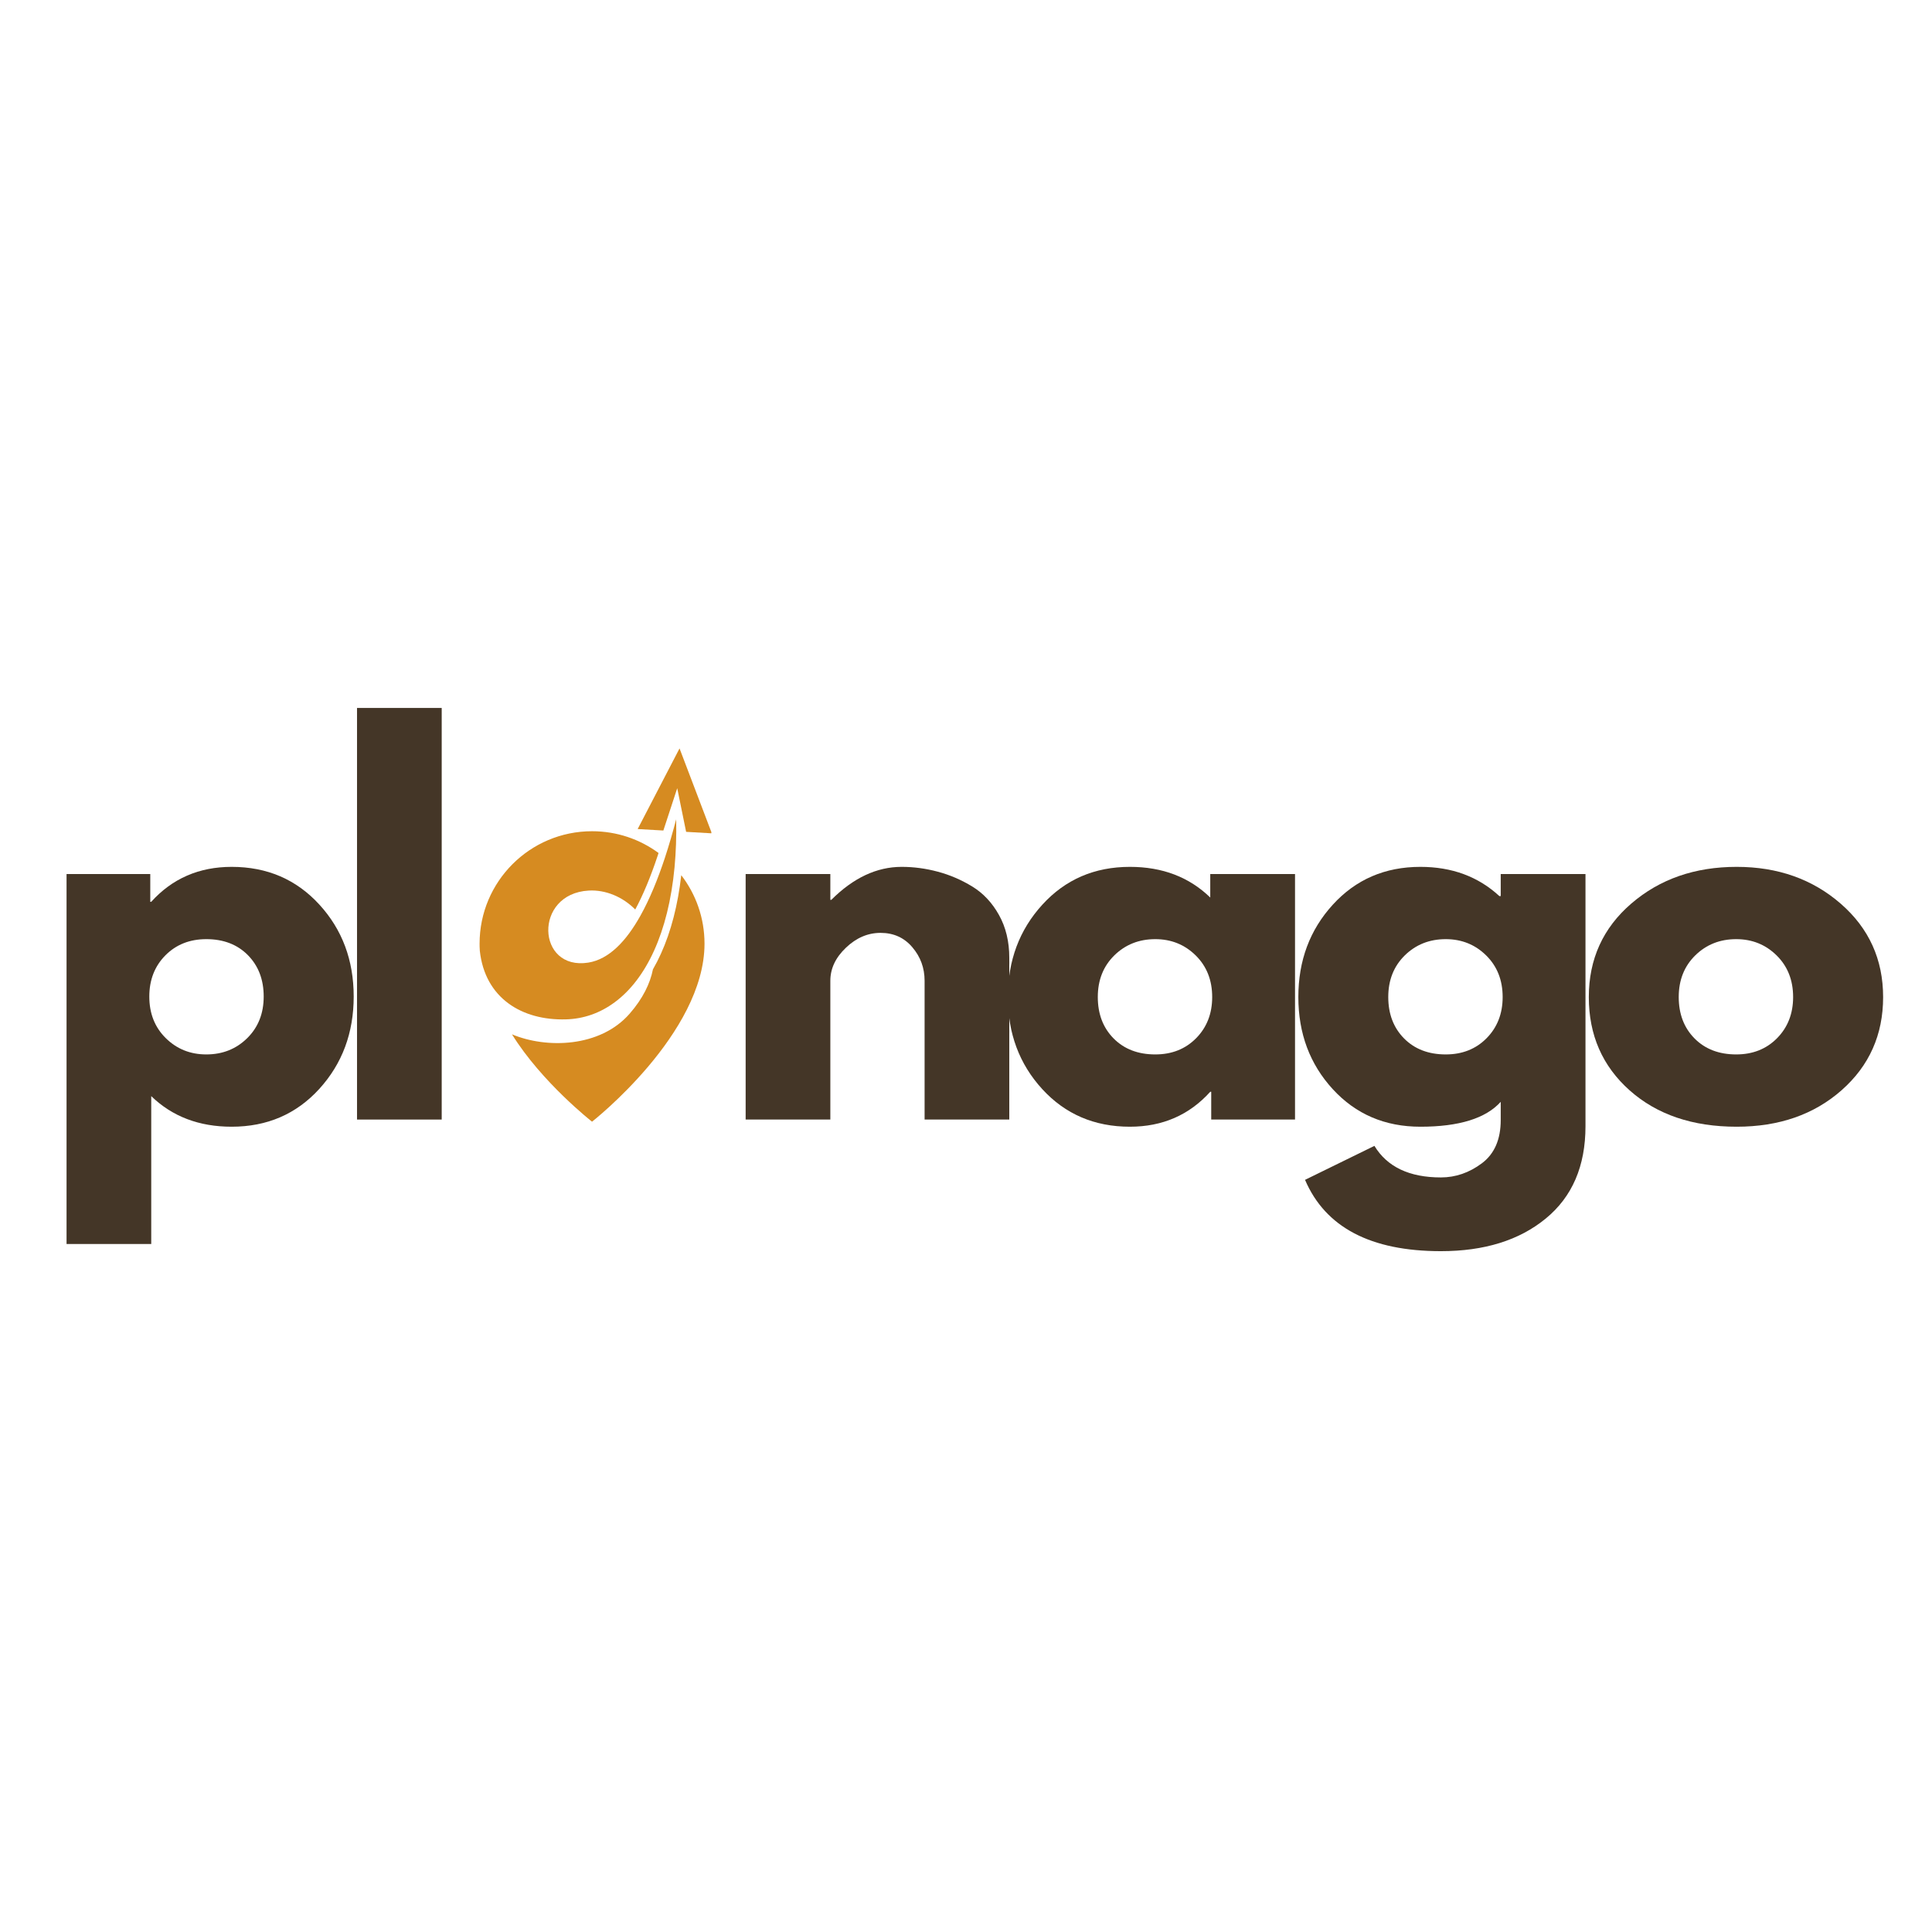
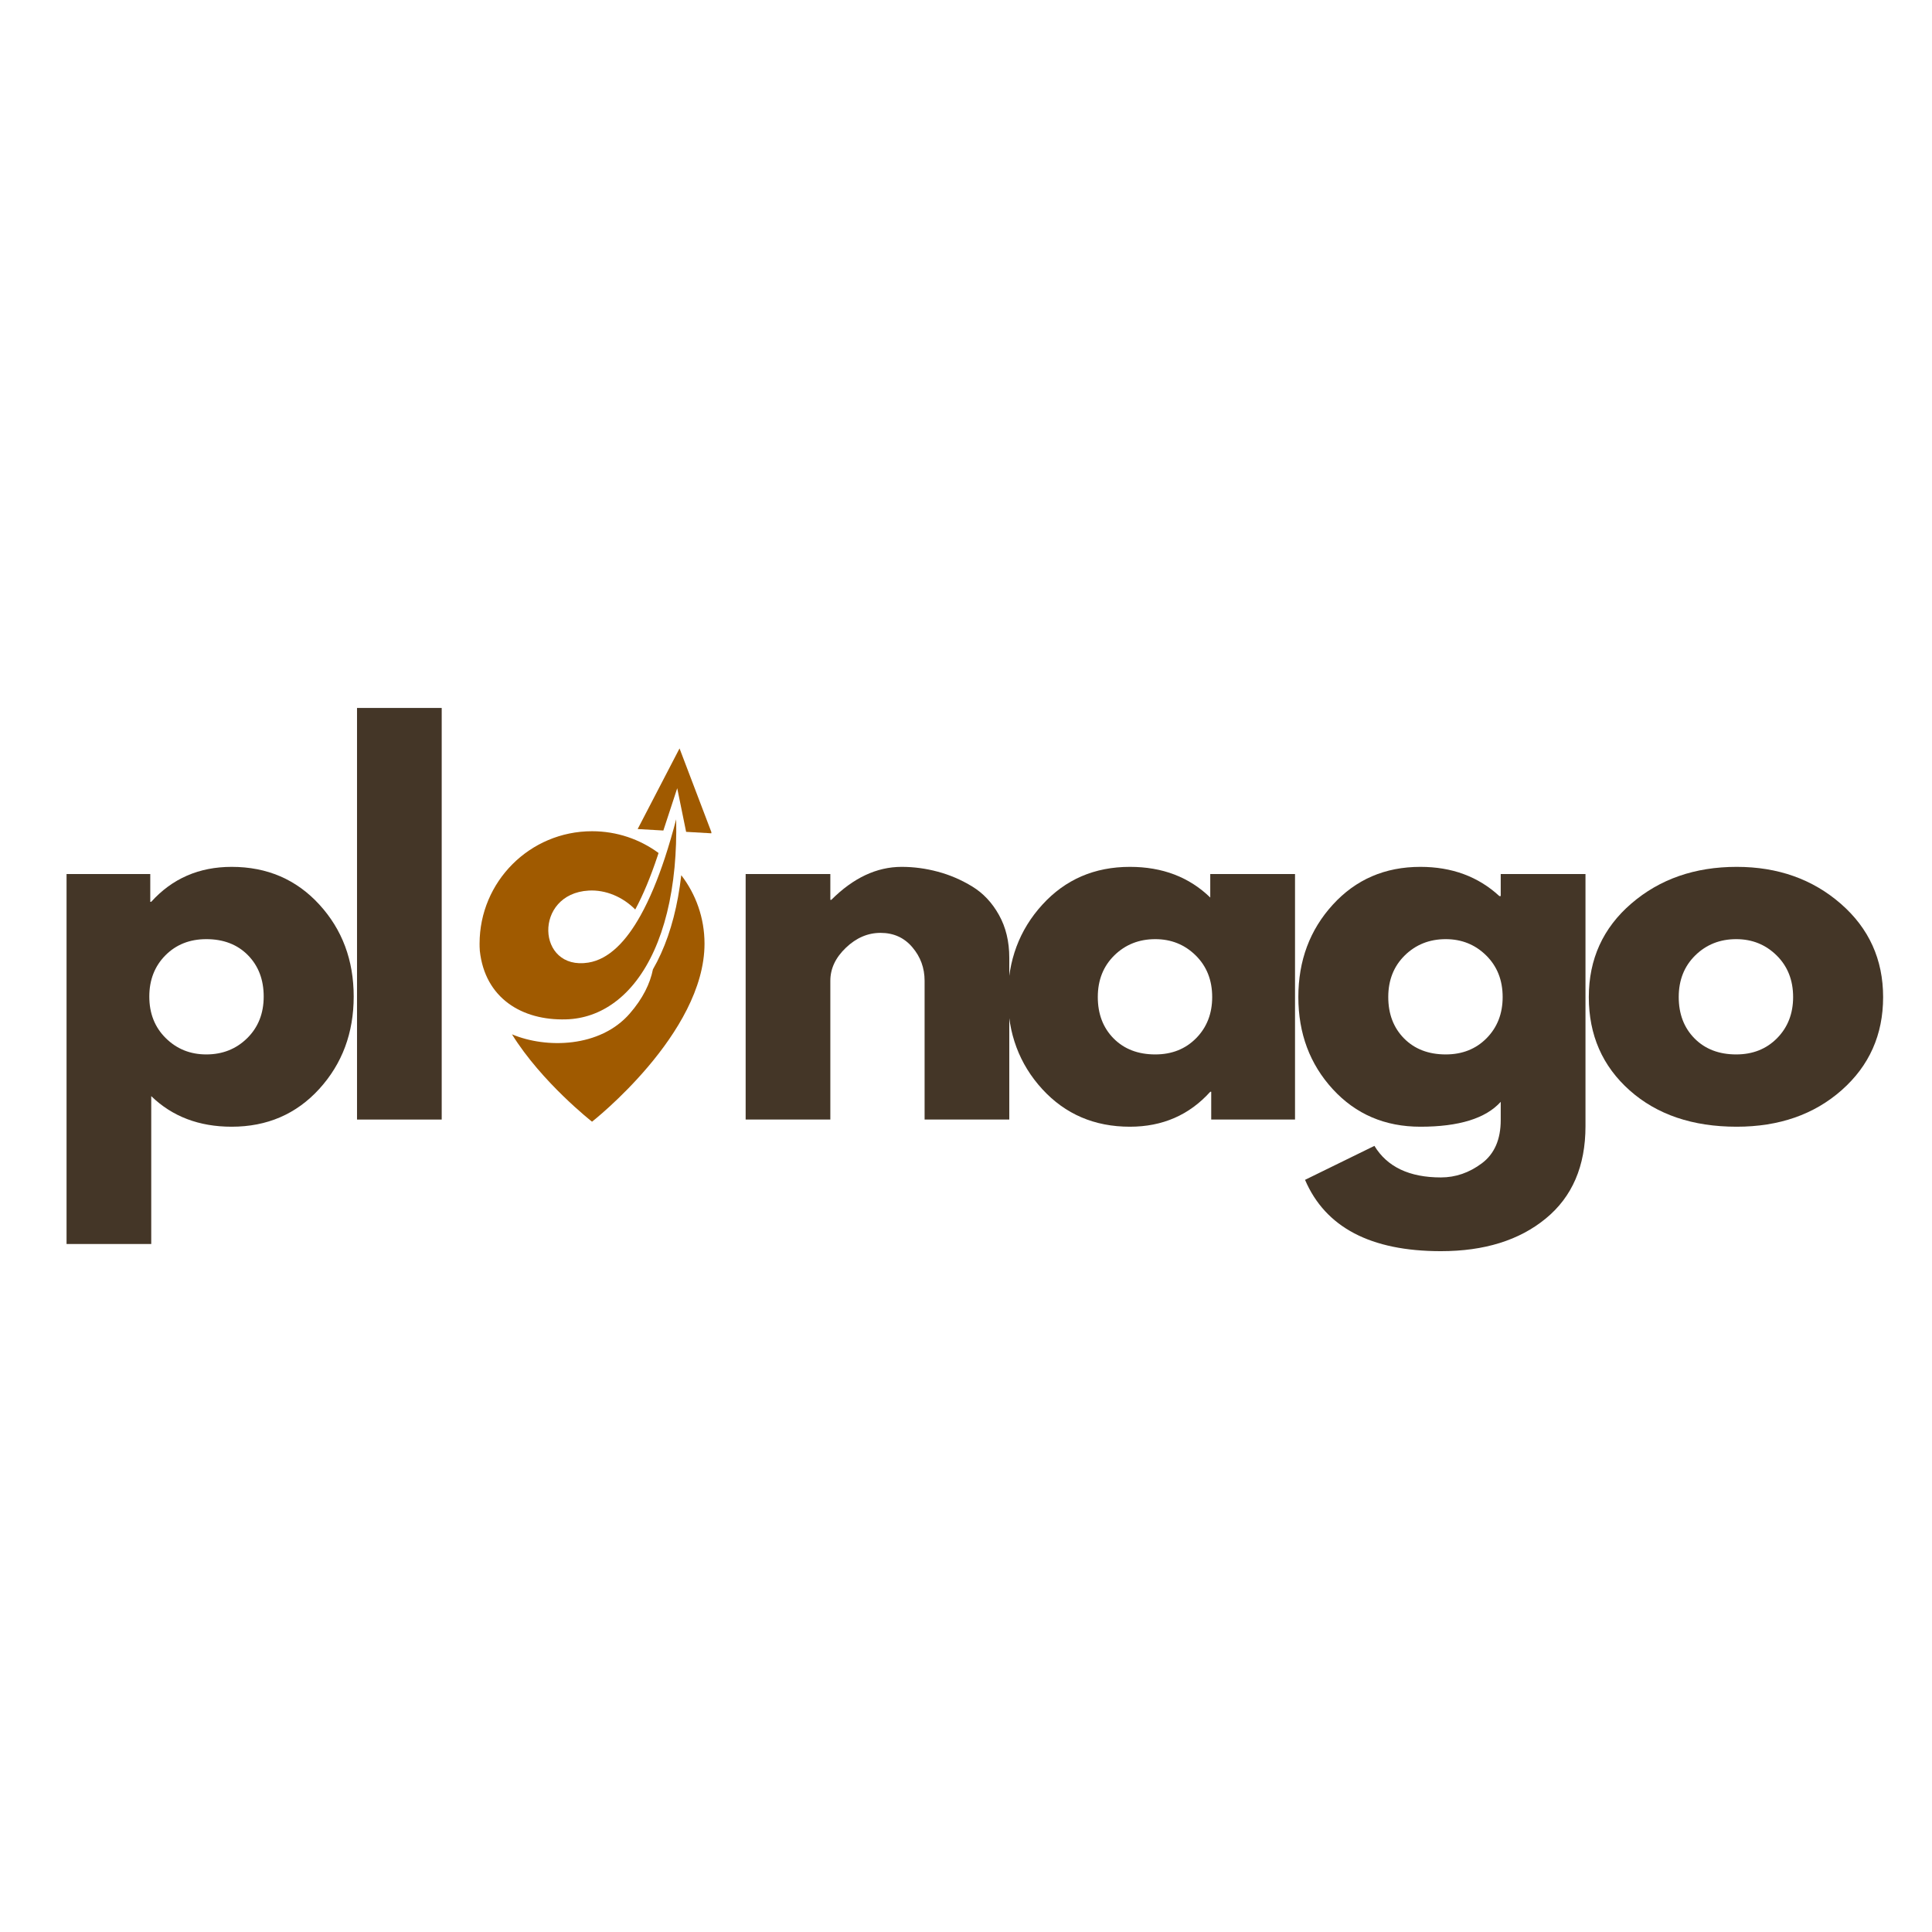
<svg xmlns="http://www.w3.org/2000/svg" width="500" zoomAndPan="magnify" viewBox="0 0 375 375" height="500" preserveAspectRatio="xMidYMid meet" version="1.0">
  <defs>
    <g />
-     <clipPath id="1631a4b850">
+     <clipPath id="e536a060cc">
      <path d="M 93.074 159 L 132 159 L 132 198 L 93.074 198 Z M 93.074 159 " clip-rule="nonzero" />
    </clipPath>
-     <clipPath id="985c5d34be">
+     <clipPath id="ef8f0a3495">
      <path d="M 123 145.266 L 138.074 145.266 L 138.074 162 L 123 162 Z M 123 145.266 " clip-rule="nonzero" />
    </clipPath>
  </defs>
  <g fill="#443627" fill-opacity="1">
    <g transform="translate(7.339499, 217.3042)">
      <g>
        <path d="M 54.625 -41.75 C 59.082 -36.895 61.312 -30.938 61.312 -23.875 C 61.312 -16.812 59.082 -10.832 54.625 -5.938 C 50.164 -1.051 44.5 1.391 37.625 1.391 C 31.301 1.391 26.098 -0.586 22.016 -4.547 L 22.016 24.156 L 5.578 24.156 L 5.578 -47.656 L 21.828 -47.656 L 21.828 -42.266 L 22.016 -42.266 C 26.098 -46.785 31.301 -49.047 37.625 -49.047 C 44.5 -49.047 50.164 -46.613 54.625 -41.75 Z M 40.641 -15.797 C 42.773 -17.898 43.844 -20.594 43.844 -23.875 C 43.844 -27.156 42.82 -29.832 40.781 -31.906 C 38.738 -33.977 36.047 -35.016 32.703 -35.016 C 29.484 -35.016 26.832 -33.961 24.75 -31.859 C 22.676 -29.754 21.641 -27.094 21.641 -23.875 C 21.641 -20.594 22.707 -17.898 24.844 -15.797 C 26.977 -13.691 29.598 -12.641 32.703 -12.641 C 35.859 -12.641 38.504 -13.691 40.641 -15.797 Z M 40.641 -15.797 " />
      </g>
    </g>
  </g>
  <g fill="#443627" fill-opacity="1">
    <g transform="translate(63.71879, 217.3042)">
      <g>
        <path d="M 5.578 0 L 5.578 -79.891 L 22.016 -79.891 L 22.016 0 Z M 5.578 0 " />
      </g>
    </g>
  </g>
  <g fill="#443627" fill-opacity="1">
    <g transform="translate(84.24965, 217.3042)">
      <g />
    </g>
  </g>
  <g fill="#443627" fill-opacity="1">
    <g transform="translate(102.547, 217.3042)">
      <g />
    </g>
  </g>
  <g fill="#443627" fill-opacity="1">
    <g transform="translate(120.8444, 217.3042)">
      <g />
    </g>
  </g>
  <g fill="#443627" fill-opacity="1">
    <g transform="translate(139.152, 217.3042)">
      <g>
        <path d="M 5.578 0 L 5.578 -47.656 L 22.016 -47.656 L 22.016 -42.641 L 22.203 -42.641 C 26.473 -46.91 31.023 -49.047 35.859 -49.047 C 38.211 -49.047 40.551 -48.734 42.875 -48.109 C 45.195 -47.492 47.426 -46.535 49.562 -45.234 C 51.695 -43.93 53.426 -42.086 54.75 -39.703 C 56.082 -37.328 56.75 -34.555 56.75 -31.391 L 56.75 0 L 40.312 0 L 40.312 -26.938 C 40.312 -29.414 39.52 -31.582 37.938 -33.438 C 36.363 -35.301 34.305 -36.234 31.766 -36.234 C 29.285 -36.234 27.039 -35.27 25.031 -33.344 C 23.02 -31.426 22.016 -29.289 22.016 -26.938 L 22.016 0 Z M 5.578 0 " />
      </g>
    </g>
  </g>
  <g fill="#443627" fill-opacity="1">
    <g transform="translate(193.4879, 217.3042)">
      <g>
        <path d="M 8.828 -5.891 C 4.367 -10.754 2.141 -16.719 2.141 -23.781 C 2.141 -30.844 4.367 -36.816 8.828 -41.703 C 13.285 -46.598 18.953 -49.047 25.828 -49.047 C 32.141 -49.047 37.336 -47.062 41.422 -43.094 L 41.422 -47.656 L 57.875 -47.656 L 57.875 0 L 41.609 0 L 41.609 -5.391 L 41.422 -5.391 C 37.336 -0.867 32.141 1.391 25.828 1.391 C 18.953 1.391 13.285 -1.035 8.828 -5.891 Z M 22.797 -31.859 C 20.66 -29.754 19.594 -27.062 19.594 -23.781 C 19.594 -20.5 20.613 -17.82 22.656 -15.75 C 24.707 -13.676 27.406 -12.641 30.75 -12.641 C 33.969 -12.641 36.613 -13.691 38.688 -15.797 C 40.758 -17.898 41.797 -20.562 41.797 -23.781 C 41.797 -27.062 40.727 -29.754 38.594 -31.859 C 36.457 -33.961 33.844 -35.016 30.75 -35.016 C 27.594 -35.016 24.941 -33.961 22.797 -31.859 Z M 22.797 -31.859 " />
      </g>
    </g>
  </g>
  <g fill="#443627" fill-opacity="1">
    <g transform="translate(249.8672, 217.3042)">
      <g>
        <path d="M 3.438 11.703 L 16.906 5.109 C 19.383 9.191 23.688 11.234 29.812 11.234 C 32.664 11.234 35.312 10.32 37.75 8.5 C 40.195 6.676 41.422 3.875 41.422 0.094 L 41.422 -3.438 C 38.516 -0.219 33.316 1.391 25.828 1.391 C 18.953 1.391 13.285 -1.035 8.828 -5.891 C 4.367 -10.754 2.141 -16.719 2.141 -23.781 C 2.141 -30.844 4.367 -36.816 8.828 -41.703 C 13.285 -46.598 18.953 -49.047 25.828 -49.047 C 31.953 -49.047 37.062 -47.156 41.156 -43.375 L 41.422 -43.375 L 41.422 -47.656 L 57.875 -47.656 L 57.875 1.297 C 57.875 9.035 55.301 15.008 50.156 19.219 C 45.02 23.438 38.238 25.547 29.812 25.547 C 16.188 25.547 7.395 20.93 3.438 11.703 Z M 22.797 -31.859 C 20.66 -29.754 19.594 -27.062 19.594 -23.781 C 19.594 -20.5 20.613 -17.82 22.656 -15.75 C 24.707 -13.676 27.406 -12.641 30.75 -12.641 C 33.969 -12.641 36.613 -13.691 38.688 -15.797 C 40.758 -17.898 41.797 -20.562 41.797 -23.781 C 41.797 -27.062 40.727 -29.754 38.594 -31.859 C 36.457 -33.961 33.844 -35.016 30.75 -35.016 C 27.594 -35.016 24.941 -33.961 22.797 -31.859 Z M 22.797 -31.859 " />
      </g>
    </g>
  </g>
  <g fill="#443627" fill-opacity="1">
    <g transform="translate(306.2465, 217.3042)">
      <g>
        <path d="M 10.078 -5.656 C 4.785 -10.363 2.141 -16.398 2.141 -23.766 C 2.141 -31.141 4.895 -37.195 10.406 -41.938 C 15.914 -46.676 22.727 -49.047 30.844 -49.047 C 38.832 -49.047 45.566 -46.66 51.047 -41.891 C 56.523 -37.117 59.266 -31.078 59.266 -23.766 C 59.266 -16.461 56.582 -10.441 51.219 -5.703 C 45.863 -0.973 39.07 1.391 30.844 1.391 C 22.289 1.391 15.367 -0.957 10.078 -5.656 Z M 22.797 -31.859 C 20.66 -29.754 19.594 -27.062 19.594 -23.781 C 19.594 -20.5 20.613 -17.82 22.656 -15.75 C 24.707 -13.676 27.406 -12.641 30.75 -12.641 C 33.969 -12.641 36.613 -13.691 38.688 -15.797 C 40.758 -17.898 41.797 -20.562 41.797 -23.781 C 41.797 -27.062 40.727 -29.754 38.594 -31.859 C 36.457 -33.961 33.844 -35.016 30.75 -35.016 C 27.594 -35.016 24.941 -33.961 22.797 -31.859 Z M 22.797 -31.859 " />
      </g>
    </g>
  </g>
-   <path fill="#d68b21" d="M 128.289 185.109 C 127.805 186.18 127.289 187.191 126.734 188.148 C 126.191 190.891 124.781 193.809 122.227 196.738 C 116.48 203.34 106.062 203.566 99.375 200.762 C 105.156 210.082 114.914 217.719 114.914 217.719 C 114.914 217.719 136.746 200.633 136.746 183.168 C 136.746 178.164 135.062 173.555 132.234 169.875 C 131.57 175.676 130.246 180.797 128.289 185.109 Z M 128.289 185.109 " fill-opacity="1" fill-rule="nonzero" />
-   <g clip-path="url(#1631a4b850)">
-     <path fill="#d68b21" d="M 109.848 197.859 C 113.281 197.766 116.492 196.637 119.324 194.531 C 120.844 193.41 122.254 192.008 123.535 190.332 C 124.812 188.66 125.965 186.715 126.961 184.508 C 128.945 180.129 130.328 174.711 130.93 168.332 C 131.199 165.43 131.312 162.324 131.246 159.027 C 130.582 161.566 129.848 164.094 129.047 166.527 C 127.688 170.633 126.125 174.48 124.324 177.703 C 121.543 182.699 118.199 186.195 114.203 186.84 C 104.129 188.453 103.508 173.461 114.27 172.859 C 117.562 172.676 120.879 174.086 123.301 176.535 C 124.832 173.699 126.297 170.184 127.66 166.07 C 127.715 165.902 127.77 165.734 127.824 165.566 C 124.211 162.906 119.746 161.34 114.914 161.34 C 102.855 161.34 93.086 171.113 93.086 183.168 C 93.086 183.324 93.086 184.133 93.133 184.562 C 94.137 193.738 101.305 198.102 109.848 197.859 Z M 109.848 197.859 " fill-opacity="1" fill-rule="nonzero" />
+   <path fill="#a05a00" d="M 128.289 185.109 C 127.805 186.18 127.289 187.191 126.734 188.148 C 126.191 190.891 124.781 193.809 122.227 196.738 C 116.48 203.34 106.062 203.566 99.375 200.762 C 105.156 210.082 114.914 217.719 114.914 217.719 C 114.914 217.719 136.746 200.633 136.746 183.168 C 136.746 178.164 135.062 173.555 132.234 169.875 C 131.57 175.676 130.246 180.797 128.289 185.109 Z M 128.289 185.109 " fill-opacity="1" fill-rule="nonzero" />
+   <g clip-path="url(#e536a060cc)">
+     <path fill="#a05a00" d="M 109.848 197.859 C 113.281 197.766 116.492 196.637 119.324 194.531 C 120.844 193.41 122.254 192.008 123.535 190.332 C 124.812 188.66 125.965 186.715 126.961 184.508 C 128.945 180.129 130.328 174.711 130.93 168.332 C 131.199 165.43 131.312 162.324 131.246 159.027 C 130.582 161.566 129.848 164.094 129.047 166.527 C 127.688 170.633 126.125 174.48 124.324 177.703 C 121.543 182.699 118.199 186.195 114.203 186.84 C 104.129 188.453 103.508 173.461 114.27 172.859 C 117.562 172.676 120.879 174.086 123.301 176.535 C 124.832 173.699 126.297 170.184 127.66 166.07 C 127.715 165.902 127.77 165.734 127.824 165.566 C 124.211 162.906 119.746 161.34 114.914 161.34 C 102.855 161.34 93.086 171.113 93.086 183.168 C 93.086 183.324 93.086 184.133 93.133 184.562 C 94.137 193.738 101.305 198.102 109.848 197.859 Z M 109.848 197.859 " fill-opacity="1" fill-rule="nonzero" />
  </g>
-   <g clip-path="url(#985c5d34be)">
-     <path fill="#d68b21" d="M 131.449 152.992 L 133.176 161.461 L 138.168 161.75 L 131.898 145.266 L 123.77 160.918 L 128.758 161.203 Z M 131.449 152.992 " fill-opacity="1" fill-rule="nonzero" />
+   <g clip-path="url(#ef8f0a3495)">
+     <path fill="#a05a00" d="M 131.449 152.992 L 133.176 161.461 L 138.168 161.75 L 131.898 145.266 L 123.77 160.918 L 128.758 161.203 Z M 131.449 152.992 " fill-opacity="1" fill-rule="nonzero" />
  </g>
</svg>
